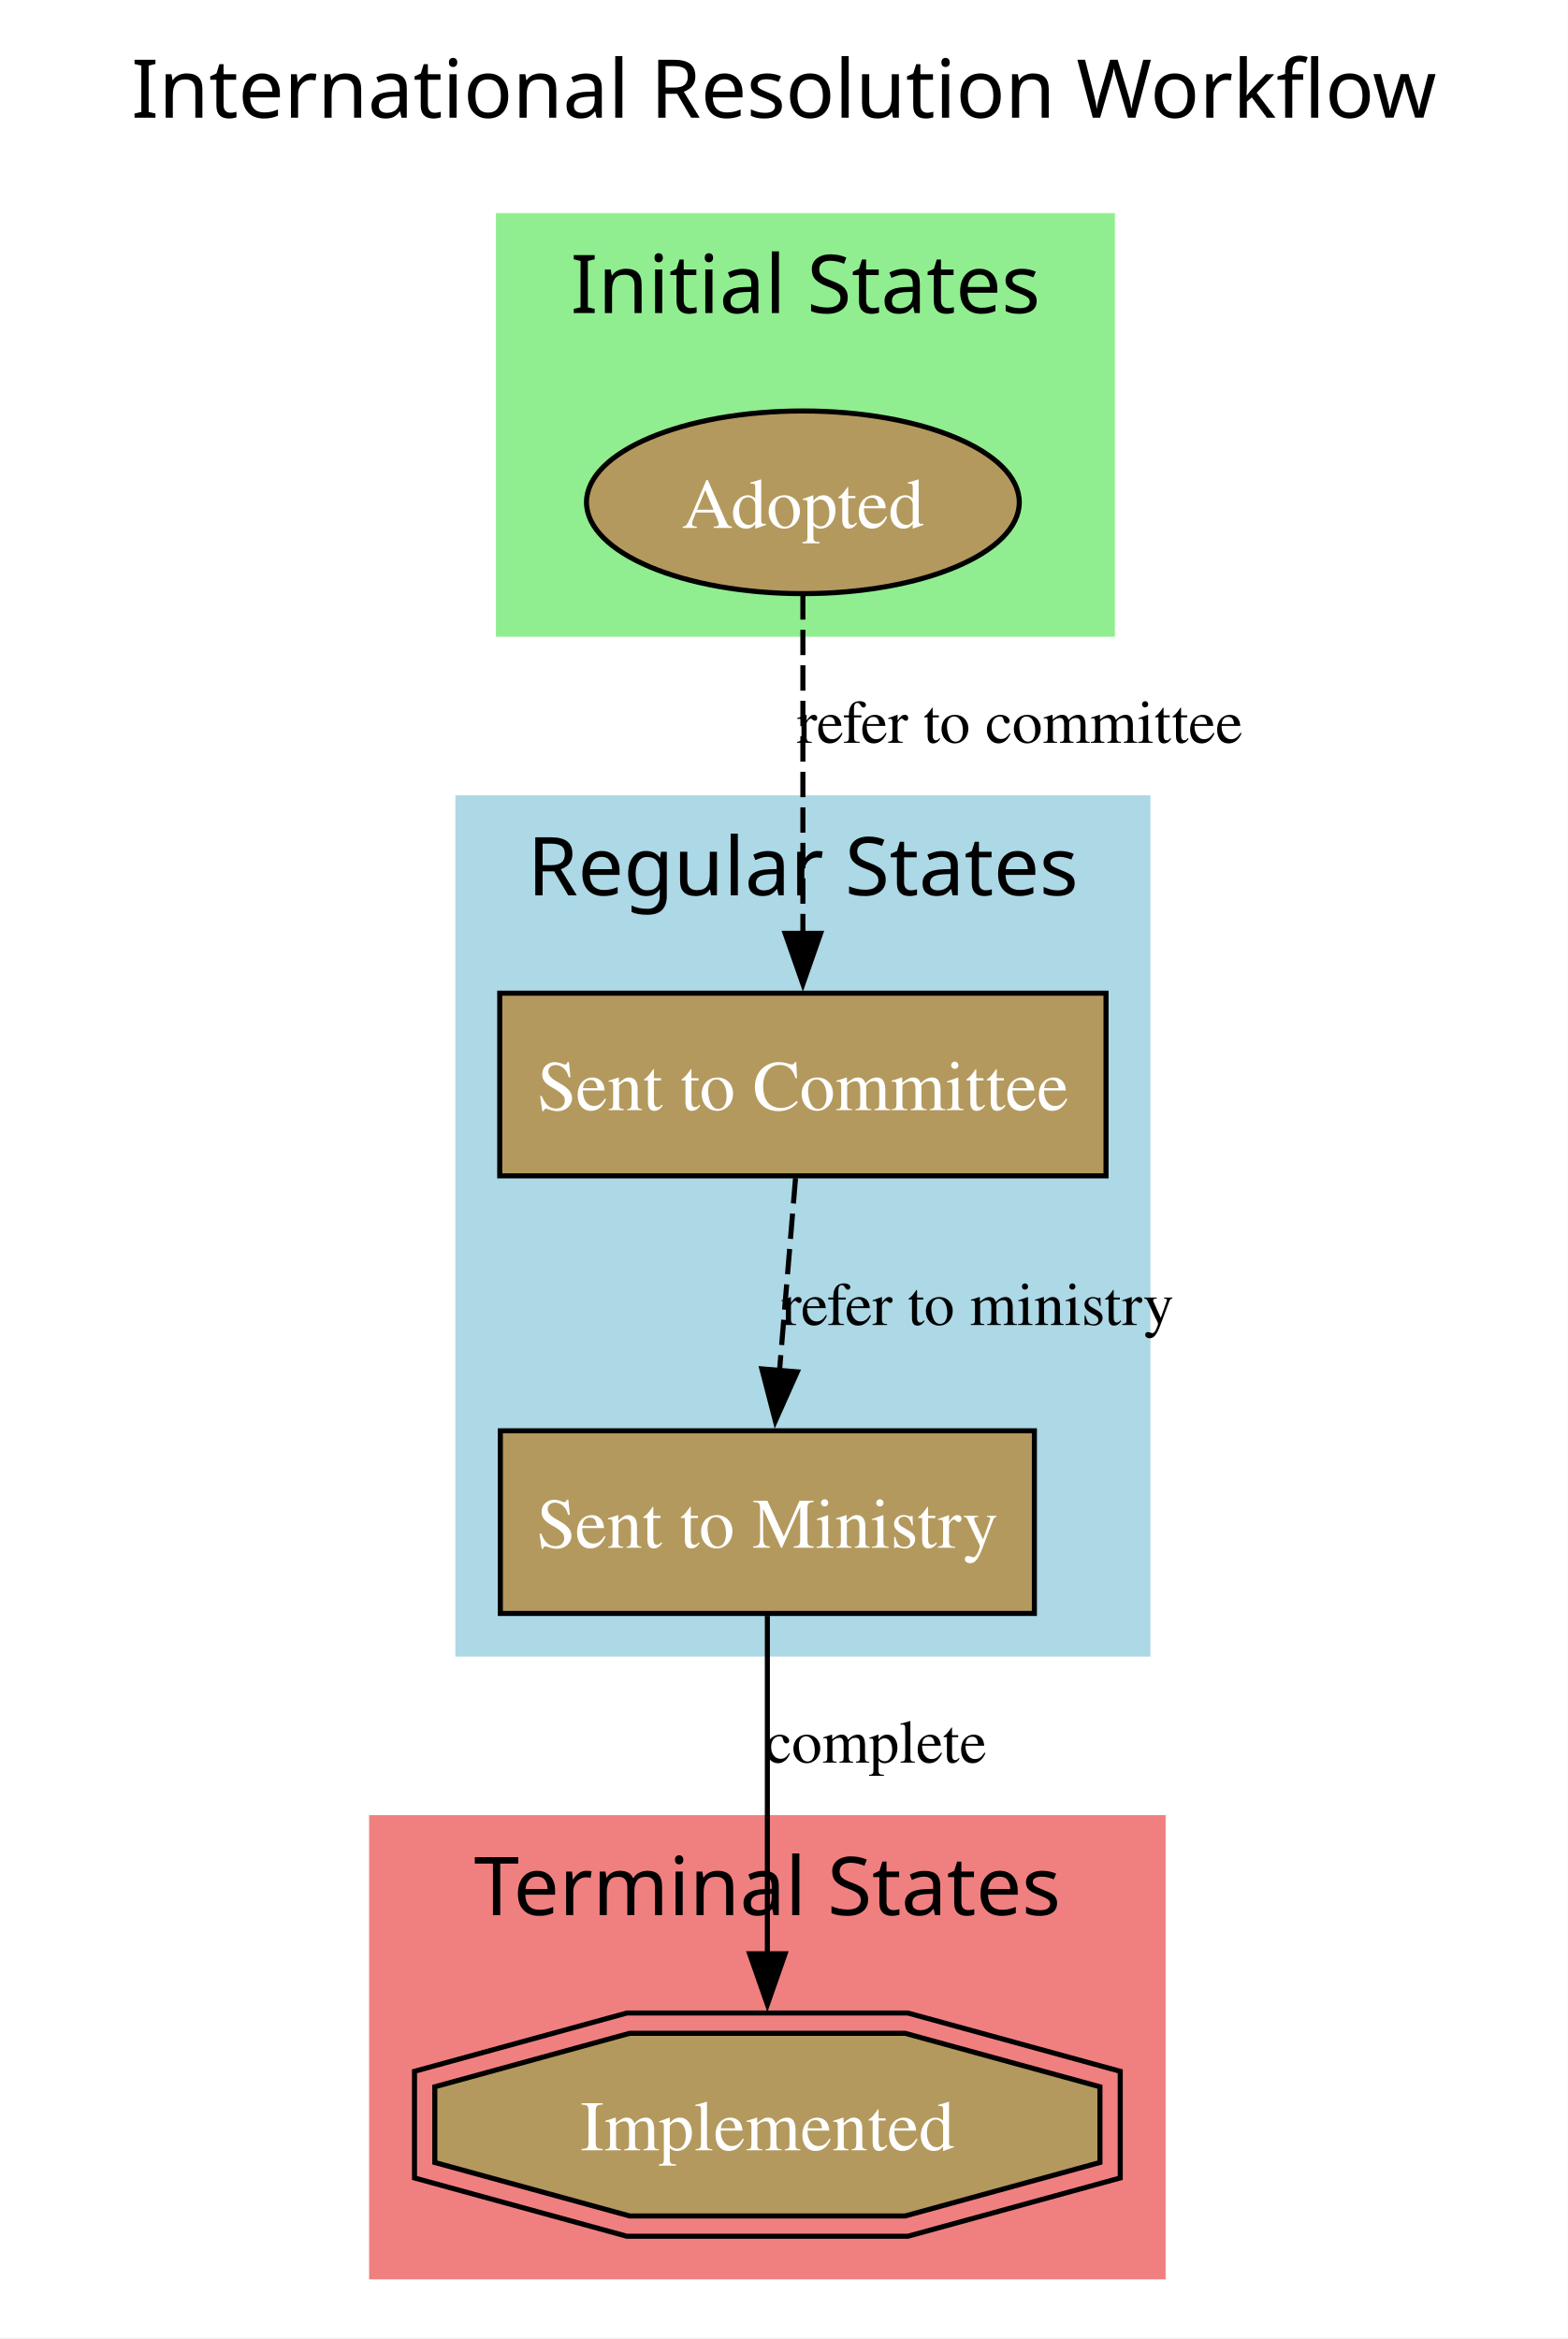
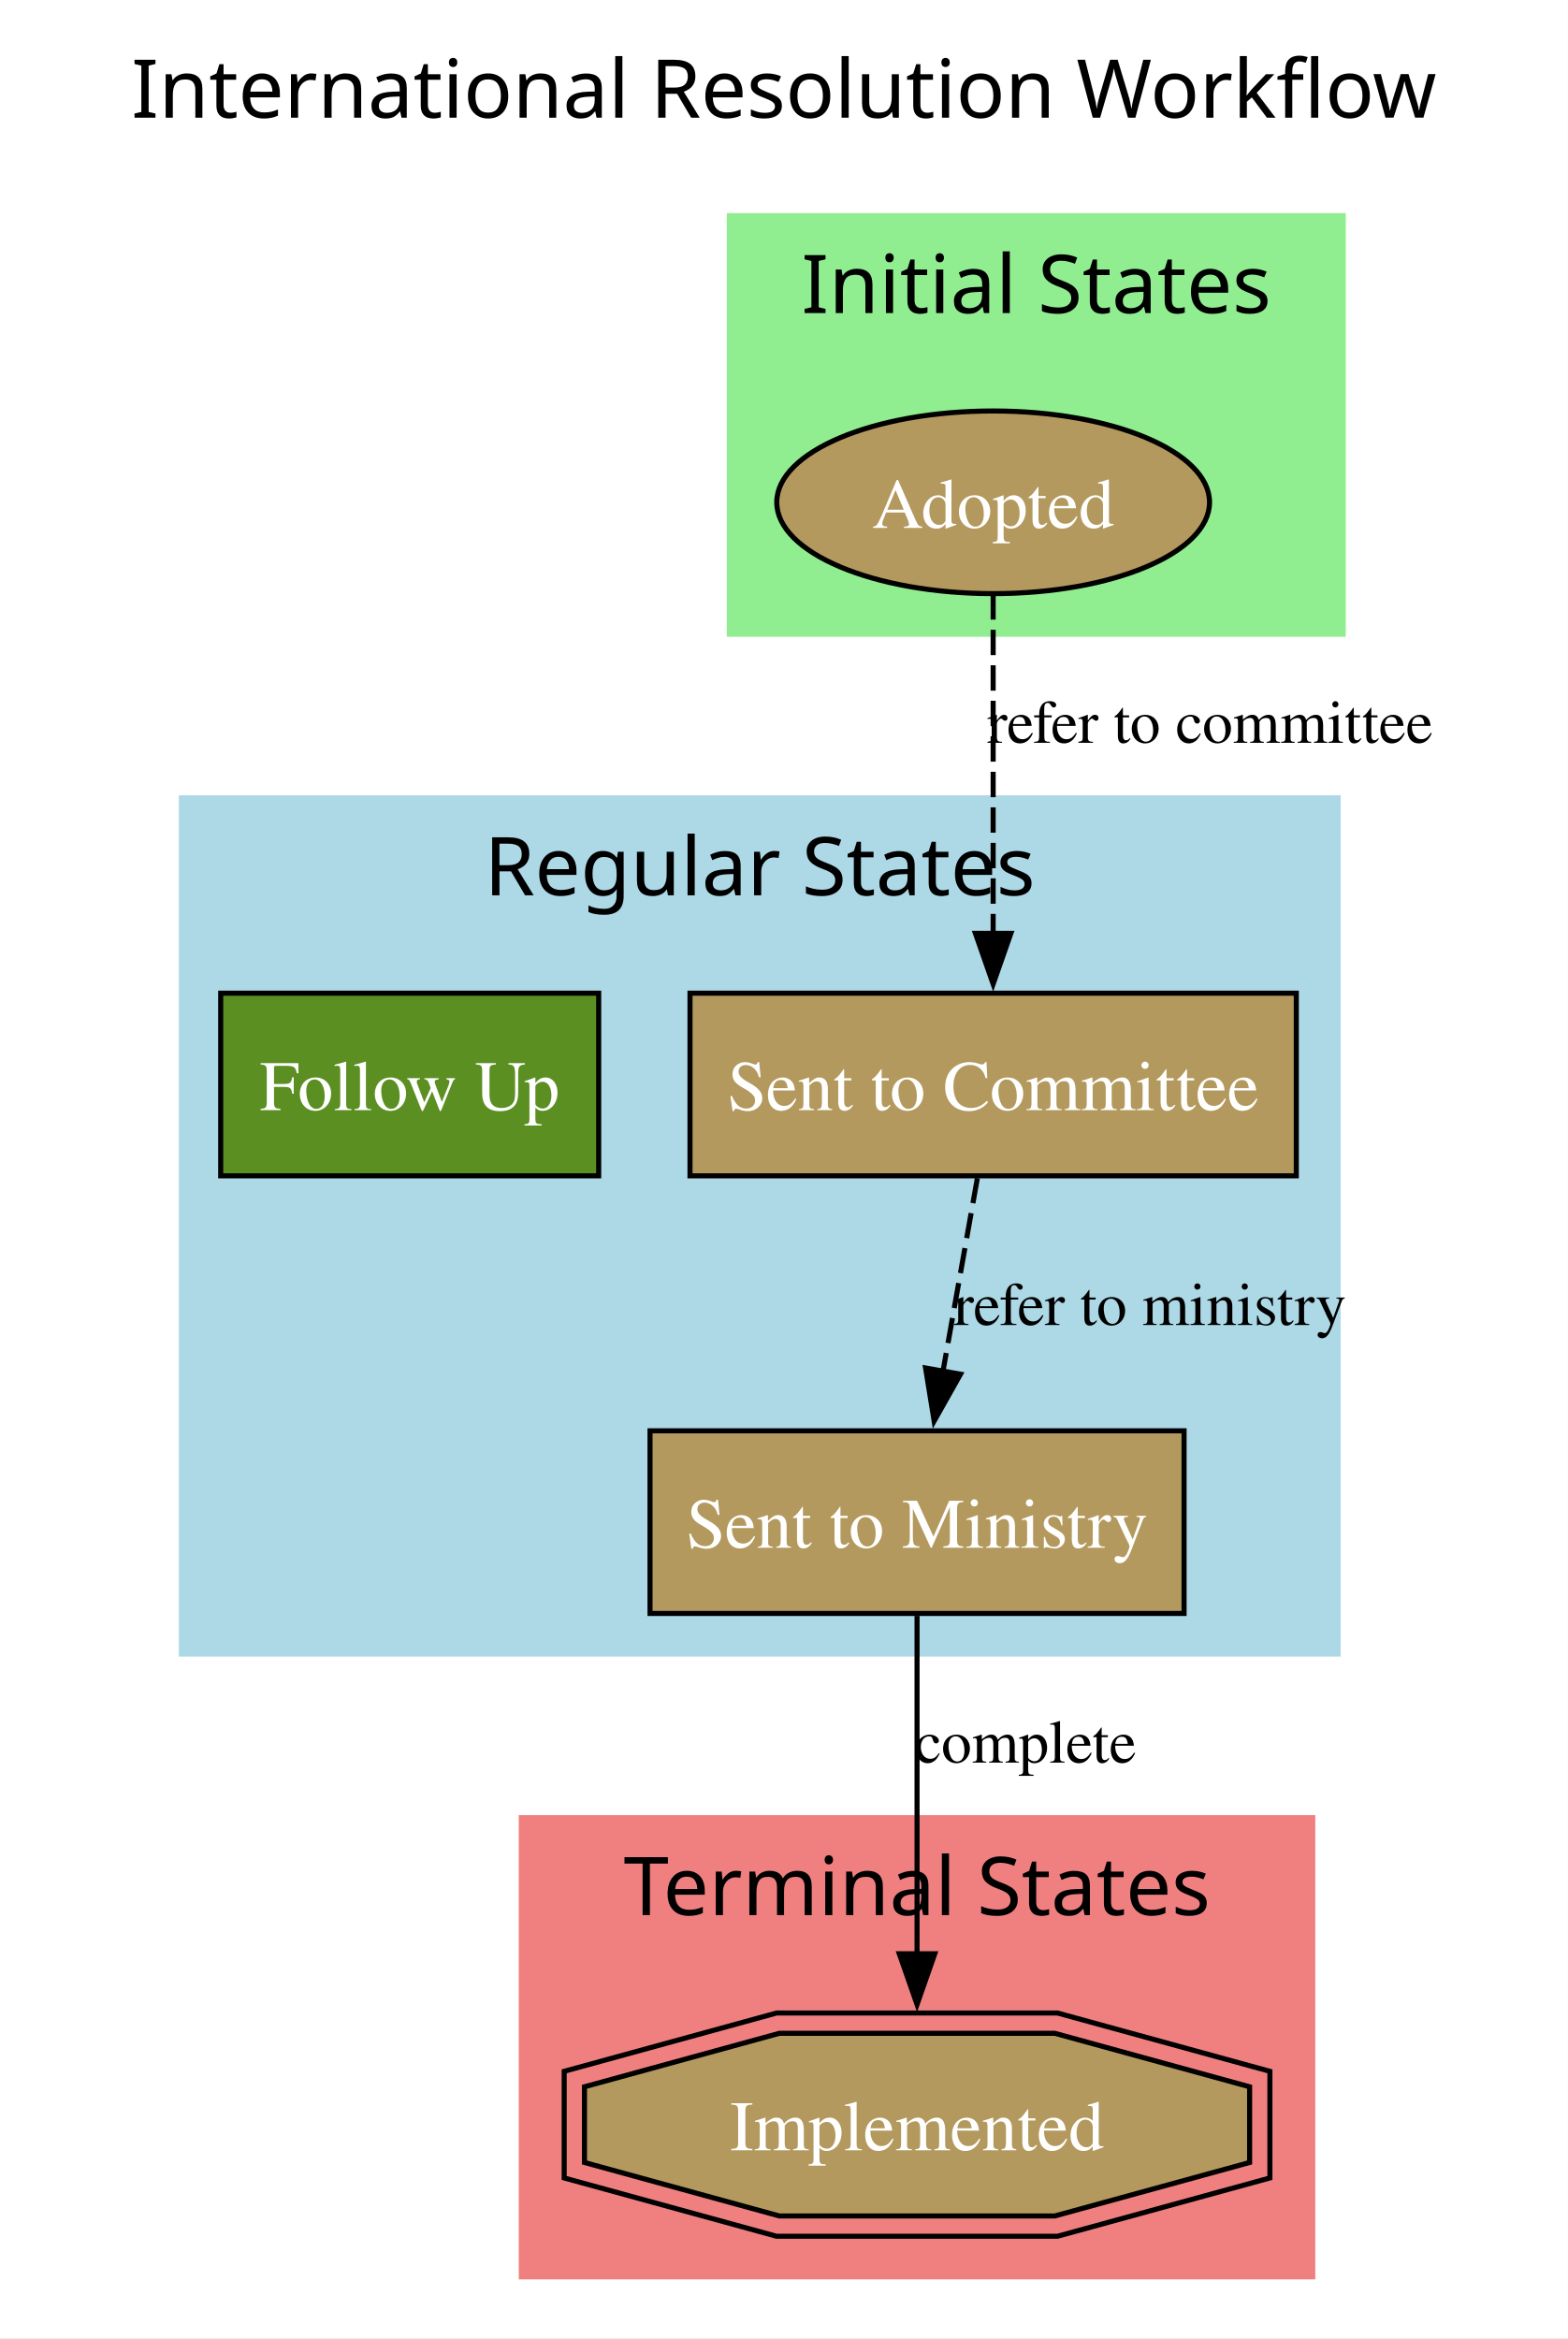
<svg xmlns="http://www.w3.org/2000/svg" width="309pt" height="461pt" viewBox="0.00 0.00 309.00 461.00">
  <g id="graph0" class="graph" transform="scale(1 1) rotate(0) translate(4 456.75)">
    <polygon fill="white" stroke="none" points="-4,4 -4,-456.75 305,-456.75 305,4 -4,4" />
    <text xml:space="preserve" text-anchor="middle" x="150.5" y="-433.55" font-family="bold" font-size="16.00">International Resolution Workflow</text>
    <g id="clust1" class="cluster">
-       <polygon fill="lightgreen" stroke="lightgreen" points="94.25,-331.75 94.25,-414.25 215.25,-414.25 215.25,-331.75 94.25,-331.75" />
-       <text xml:space="preserve" text-anchor="middle" x="154.75" y="-395.05" font-family="bold" font-size="16.00">Initial States</text>
+       <polygon fill="lightgreen" stroke="lightgreen" points="139.75,-331.75 139.75,-414.25 260.75,-414.25 260.75,-331.75 139.75,-331.75" />
+       <text xml:space="preserve" text-anchor="middle" x="200.25" y="-395.05" font-family="bold" font-size="16.00">Initial States</text>
    </g>
    <g id="clust2" class="cluster">
-       <polygon fill="lightblue" stroke="lightblue" points="86.25,-130.75 86.25,-299.5 222.25,-299.5 222.25,-130.75 86.25,-130.75" />
-       <text xml:space="preserve" text-anchor="middle" x="154.25" y="-280.3" font-family="bold" font-size="16.00">Regular States</text>
+       <polygon fill="lightblue" stroke="lightblue" points="31.75,-130.75 31.75,-299.5 259.75,-299.5 259.75,-130.75 31.75,-130.75" />
+       <text xml:space="preserve" text-anchor="middle" x="145.75" y="-280.3" font-family="bold" font-size="16.00">Regular States</text>
    </g>
    <g id="clust3" class="cluster">
-       <polygon fill="lightcoral" stroke="lightcoral" points="69.25,-8 69.25,-98.5 225.25,-98.5 225.25,-8 69.25,-8" />
-       <text xml:space="preserve" text-anchor="middle" x="147.25" y="-79.3" font-family="bold" font-size="16.00">Terminal States</text>
+       <polygon fill="lightcoral" stroke="lightcoral" points="98.75,-8 98.75,-98.5 254.75,-98.5 254.75,-8 98.75,-8" />
+       <text xml:space="preserve" text-anchor="middle" x="176.75" y="-79.3" font-family="bold" font-size="16.00">Terminal States</text>
    </g>
    <g id="node1" class="node">
-       <ellipse fill="#b3995d" stroke="black" cx="154.25" cy="-357.75" rx="42.65" ry="18" />
-       <text xml:space="preserve" text-anchor="middle" x="154.25" y="-352.7" font-family="Times,serif" font-size="14.00" fill="white">Adopted</text>
+       <ellipse fill="#b3995d" stroke="black" cx="191.75" cy="-357.75" rx="42.65" ry="18" />
+       <text xml:space="preserve" text-anchor="middle" x="191.75" y="-352.7" font-family="Times,serif" font-size="14.00" fill="white">Adopted</text>
+     </g>
+     <g id="node3" class="node">
+       <polygon fill="#b3995d" stroke="black" points="251.5,-261 132,-261 132,-225 251.5,-225 251.5,-261" />
+       <text xml:space="preserve" text-anchor="middle" x="191.75" y="-237.95" font-family="Times,serif" font-size="14.00" fill="white">Sent to Committee</text>
+     </g>
+     <g id="edge2" class="edge">
+       <path fill="none" stroke="black" stroke-dasharray="5,2" d="M191.75,-339.63C191.75,-321.83 191.75,-293.67 191.75,-272.51" />
+       <polygon fill="black" stroke="black" points="195.25,-272.8 191.75,-262.8 188.25,-272.8 195.25,-272.8" />
+       <text xml:space="preserve" text-anchor="middle" x="234.5" y="-310.35" font-family="Times,serif" font-size="12.00">refer to committee</text>
    </g>
    <g id="node2" class="node">
-       <polygon fill="#b3995d" stroke="black" points="214,-261 94.5,-261 94.5,-225 214,-225 214,-261" />
-       <text xml:space="preserve" text-anchor="middle" x="154.25" y="-237.95" font-family="Times,serif" font-size="14.00" fill="white">Sent to Committee</text>
+       <polygon fill="#5b8f22" stroke="black" points="114,-261 39.5,-261 39.5,-225 114,-225 114,-261" />
+       <text xml:space="preserve" text-anchor="middle" x="76.75" y="-237.95" font-family="Times,serif" font-size="14.00" fill="white">Follow Up</text>
    </g>
-     <g id="edge2" class="edge">
-       <path fill="none" stroke="black" stroke-dasharray="5,2" d="M154.25,-339.63C154.25,-321.83 154.25,-293.67 154.25,-272.51" />
-       <polygon fill="black" stroke="black" points="157.75,-272.8 154.25,-262.8 150.75,-272.8 157.75,-272.8" />
-       <text xml:space="preserve" text-anchor="middle" x="197" y="-310.35" font-family="Times,serif" font-size="12.00">refer to committee</text>
-     </g>
-     <g id="node3" class="node">
-       <polygon fill="#b3995d" stroke="black" points="199.88,-174.75 94.62,-174.75 94.62,-138.75 199.88,-138.75 199.88,-174.75" />
-       <text xml:space="preserve" text-anchor="middle" x="147.25" y="-151.7" font-family="Times,serif" font-size="14.00" fill="white">Sent to Ministry</text>
+     <g id="node4" class="node">
+       <polygon fill="#b3995d" stroke="black" points="229.38,-174.75 124.12,-174.75 124.12,-138.75 229.38,-138.75 229.38,-174.75" />
+       <text xml:space="preserve" text-anchor="middle" x="176.75" y="-151.7" font-family="Times,serif" font-size="14.00" fill="white">Sent to Ministry</text>
    </g>
    <g id="edge3" class="edge">
-       <path fill="none" stroke="black" stroke-dasharray="5,2" d="M152.8,-224.54C151.89,-213.59 150.69,-199.19 149.64,-186.57" />
-       <polygon fill="black" stroke="black" points="153.14,-186.37 148.82,-176.69 146.16,-186.95 153.14,-186.37" />
-       <text xml:space="preserve" text-anchor="middle" x="188.67" y="-195.6" font-family="Times,serif" font-size="12.00">refer to ministry</text>
+       <path fill="none" stroke="black" stroke-dasharray="5,2" d="M188.64,-224.54C186.67,-213.47 184.08,-198.89 181.81,-186.18" />
+       <polygon fill="black" stroke="black" points="185.32,-185.91 180.12,-176.67 178.43,-187.13 185.32,-185.91" />
+       <text xml:space="preserve" text-anchor="middle" x="222.65" y="-195.6" font-family="Times,serif" font-size="12.00">refer to ministry</text>
    </g>
-     <g id="node4" class="node">
-       <polygon fill="#b3995d" stroke="black" points="212.8,-30.54 212.8,-45.46 174.4,-56 120.1,-56 81.7,-45.46 81.7,-30.54 120.1,-20 174.4,-20 212.8,-30.54" />
-       <polygon fill="none" stroke="black" points="216.8,-27.49 216.8,-48.51 174.94,-60 119.56,-60 77.7,-48.51 77.7,-27.49 119.56,-16 174.94,-16 216.8,-27.49" />
-       <text xml:space="preserve" text-anchor="middle" x="147.25" y="-32.95" font-family="Times,serif" font-size="14.00" fill="white">Implemented</text>
+     <g id="node5" class="node">
+       <polygon fill="#b3995d" stroke="black" points="242.3,-30.54 242.3,-45.46 203.9,-56 149.6,-56 111.2,-45.46 111.2,-30.54 149.6,-20 203.9,-20 242.3,-30.54" />
+       <polygon fill="none" stroke="black" points="246.3,-27.49 246.3,-48.51 204.44,-60 149.06,-60 107.2,-48.51 107.2,-27.49 149.06,-16 204.44,-16 246.3,-27.49" />
+       <text xml:space="preserve" text-anchor="middle" x="176.75" y="-32.95" font-family="Times,serif" font-size="14.00" fill="white">Implemented</text>
    </g>
    <g id="edge1" class="edge">
-       <path fill="none" stroke="black" d="M147.25,-138.27C147.25,-120.67 147.25,-93.09 147.25,-71.46" />
-       <polygon fill="black" stroke="black" points="150.75,-71.68 147.25,-61.68 143.75,-71.68 150.75,-71.68" />
-       <text xml:space="preserve" text-anchor="middle" x="168.62" y="-109.35" font-family="Times,serif" font-size="12.00">complete</text>
+       <path fill="none" stroke="black" d="M176.75,-138.27C176.75,-120.67 176.75,-93.09 176.75,-71.46" />
+       <polygon fill="black" stroke="black" points="180.25,-71.68 176.75,-61.68 173.25,-71.68 180.25,-71.68" />
+       <text xml:space="preserve" text-anchor="middle" x="198.12" y="-109.35" font-family="Times,serif" font-size="12.00">complete</text>
    </g>
  </g>
</svg>
